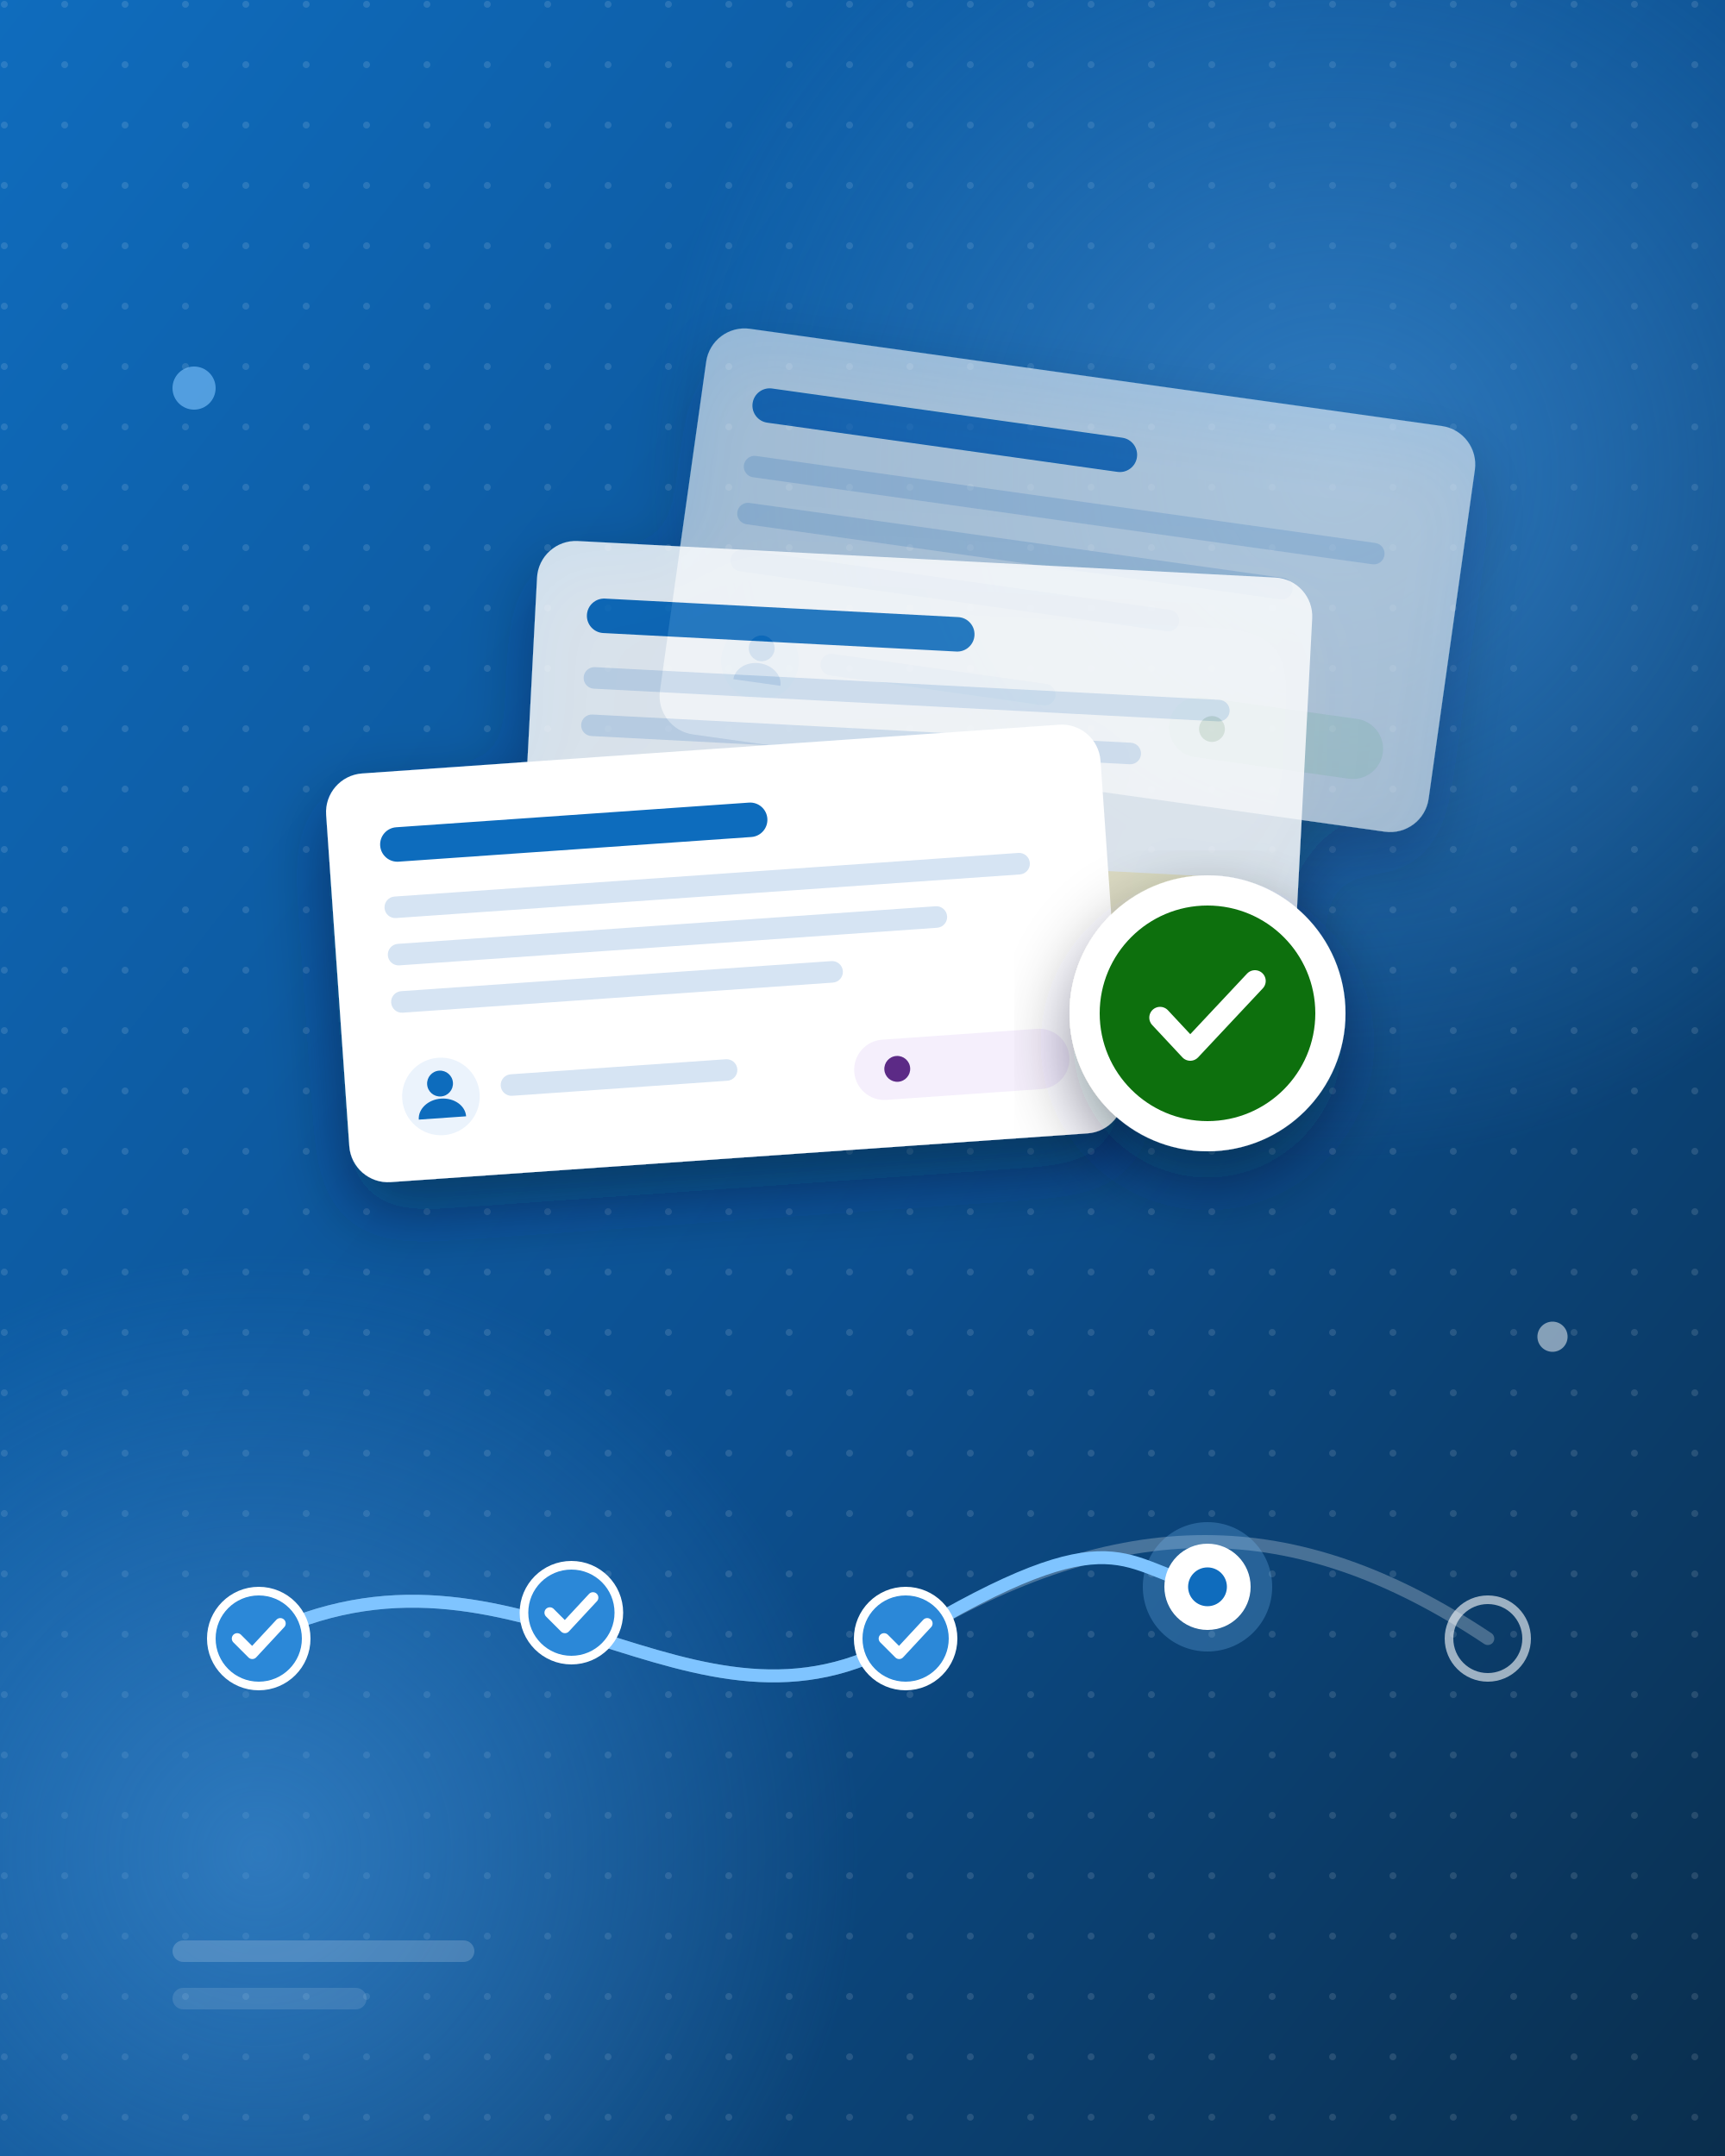
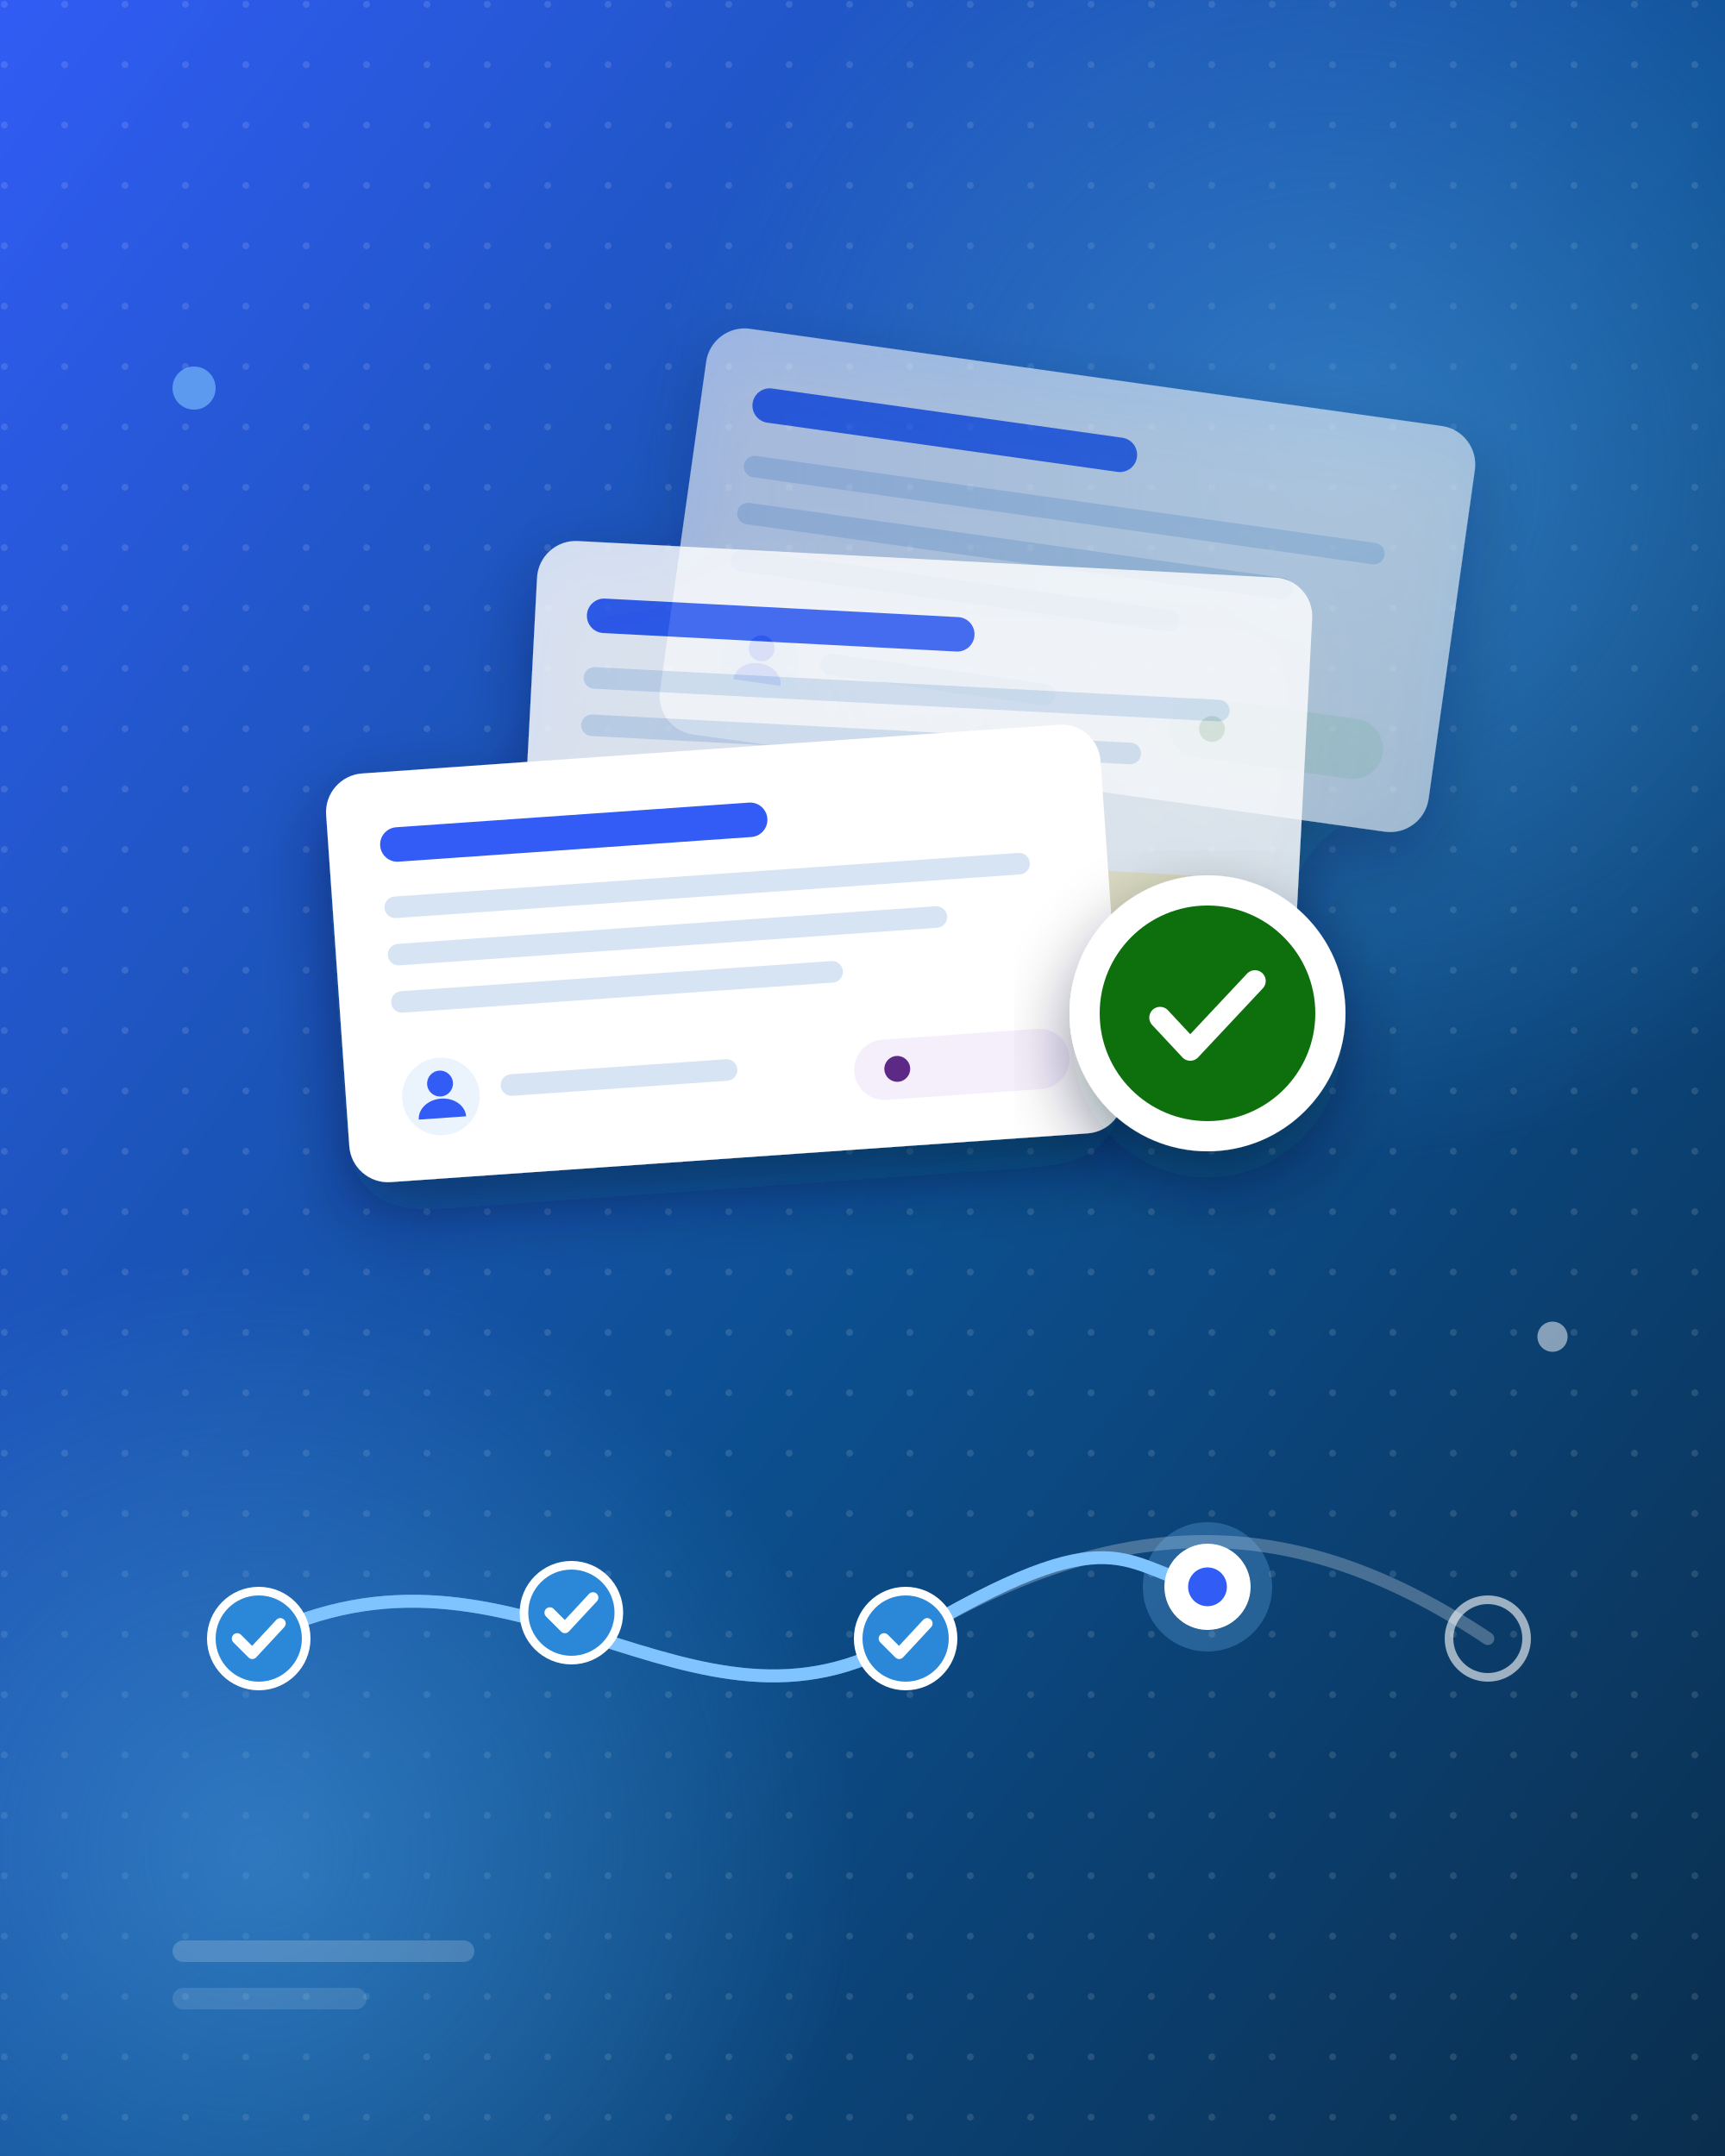
<svg xmlns="http://www.w3.org/2000/svg" viewBox="0 0 800 1000" preserveAspectRatio="xMidYMid slice">
  <defs>
    <linearGradient id="bg" x1="0" y1="0" x2="1" y2="1">
-       <stop offset="0" stop-color="#0f6cbd" />
+       <stop offset="0" stop-color="#315cf5" />
      <stop offset="0.55" stop-color="#0c4f8f" />
      <stop offset="1" stop-color="#0a2e4d" />
    </linearGradient>
    <radialGradient id="glow" cx="0.5" cy="0.5" r="0.5">
      <stop offset="0" stop-color="#4a9ae0" stop-opacity="0.55" />
      <stop offset="1" stop-color="#4a9ae0" stop-opacity="0" />
    </radialGradient>
    <pattern id="dots" width="28" height="28" patternUnits="userSpaceOnUse">
      <circle cx="2" cy="2" r="1.6" fill="#ffffff" fill-opacity="0.12" />
    </pattern>
    <filter id="shadow" x="-20%" y="-20%" width="140%" height="160%">
      <feDropShadow dx="0" dy="14" stdDeviation="16" flood-color="#04182b" flood-opacity="0.45" />
    </filter>
    <g id="card">
      <rect width="360" height="190" rx="18" fill="#ffffff" />
-       <rect x="24" y="26" width="180" height="16" rx="8" fill="#0f6cbd" />
+       <rect x="24" y="26" width="180" height="16" rx="8" fill="#315cf5" />
      <rect x="24" y="58" width="300" height="10" rx="5" fill="#d6e4f3" />
      <rect x="24" y="80" width="260" height="10" rx="5" fill="#d6e4f3" />
      <rect x="24" y="102" width="210" height="10" rx="5" fill="#d6e4f3" />
      <circle cx="44" cy="152" r="18" fill="#ebf3fc" />
-       <circle cx="44" cy="146" r="6" fill="#0f6cbd" />
-       <path d="M33 162 a11 9 0 0 1 22 0 z" fill="#0f6cbd" />
+       <circle cx="44" cy="146" r="6" fill="#315cf5" />
+       <path d="M33 162 a11 9 0 0 1 22 0 z" fill="#315cf5" />
      <rect x="72" y="144" width="110" height="10" rx="5" fill="#d6e4f3" />
    </g>
  </defs>
  <rect width="800" height="1000" fill="url(#bg)" />
  <rect width="800" height="1000" fill="url(#dots)" />
  <circle cx="620" cy="220" r="320" fill="url(#glow)" />
  <circle cx="120" cy="860" r="280" fill="url(#glow)" />
  <g filter="url(#shadow)">
    <g transform="translate(330 150) rotate(8)" opacity="0.55">
      <use href="#card" />
      <rect x="236" y="140" width="100" height="28" rx="14" fill="#e9f7e9" />
      <circle cx="256" cy="154" r="6" fill="#0b5a0b" />
    </g>
    <g transform="translate(250 250) rotate(3)" opacity="0.8">
      <use href="#card" />
      <rect x="236" y="140" width="100" height="28" rx="14" fill="#fff4ce" />
      <circle cx="256" cy="154" r="6" fill="#6b3a00" />
    </g>
    <g transform="translate(150 360) rotate(-4)">
      <use href="#card" />
      <rect x="236" y="140" width="100" height="28" rx="14" fill="#f5effc" />
      <circle cx="256" cy="154" r="6" fill="#5b2a86" />
    </g>
  </g>
  <g fill="none" stroke-linecap="round">
    <path d="M120 760 C 240 700 320 820 420 760 S 600 700 690 760" stroke="#ffffff" stroke-opacity="0.25" stroke-width="6" />
    <path d="M120 760 C 240 700 320 820 420 760 S 520 728 560 736" stroke="#7fc4ff" stroke-width="6" />
  </g>
  <g>
    <circle cx="120" cy="760" r="22" fill="#2b88d8" stroke="#ffffff" stroke-width="4" />
    <path d="M110 760 l7 7 l13 -14" fill="none" stroke="#ffffff" stroke-width="5" stroke-linecap="round" stroke-linejoin="round" />
    <circle cx="265" cy="748" r="22" fill="#2b88d8" stroke="#ffffff" stroke-width="4" />
    <path d="M255 748 l7 7 l13 -14" fill="none" stroke="#ffffff" stroke-width="5" stroke-linecap="round" stroke-linejoin="round" />
    <circle cx="420" cy="760" r="22" fill="#2b88d8" stroke="#ffffff" stroke-width="4" />
    <path d="M410 760 l7 7 l13 -14" fill="none" stroke="#ffffff" stroke-width="5" stroke-linecap="round" stroke-linejoin="round" />
    <circle cx="560" cy="736" r="30" fill="#7fc4ff" fill-opacity="0.25" />
    <circle cx="560" cy="736" r="20" fill="#ffffff" />
-     <circle cx="560" cy="736" r="9" fill="#0f6cbd" />
+     <circle cx="560" cy="736" r="9" fill="#315cf5" />
    <circle cx="690" cy="760" r="18" fill="none" stroke="#ffffff" stroke-opacity="0.6" stroke-width="4" />
  </g>
  <g transform="translate(560 470)" filter="url(#shadow)">
    <circle r="64" fill="#ffffff" />
    <circle r="50" fill="#0e700e" />
    <path d="M-22 2 l14 15 l30 -32" fill="none" stroke="#ffffff" stroke-width="10" stroke-linecap="round" stroke-linejoin="round" />
  </g>
  <circle cx="90" cy="180" r="10" fill="#7fc4ff" fill-opacity="0.6" />
  <circle cx="720" cy="620" r="7" fill="#ffffff" fill-opacity="0.5" />
  <rect x="80" y="900" width="140" height="10" rx="5" fill="#ffffff" fill-opacity="0.18" />
  <rect x="80" y="922" width="90" height="10" rx="5" fill="#ffffff" fill-opacity="0.12" />
</svg>
